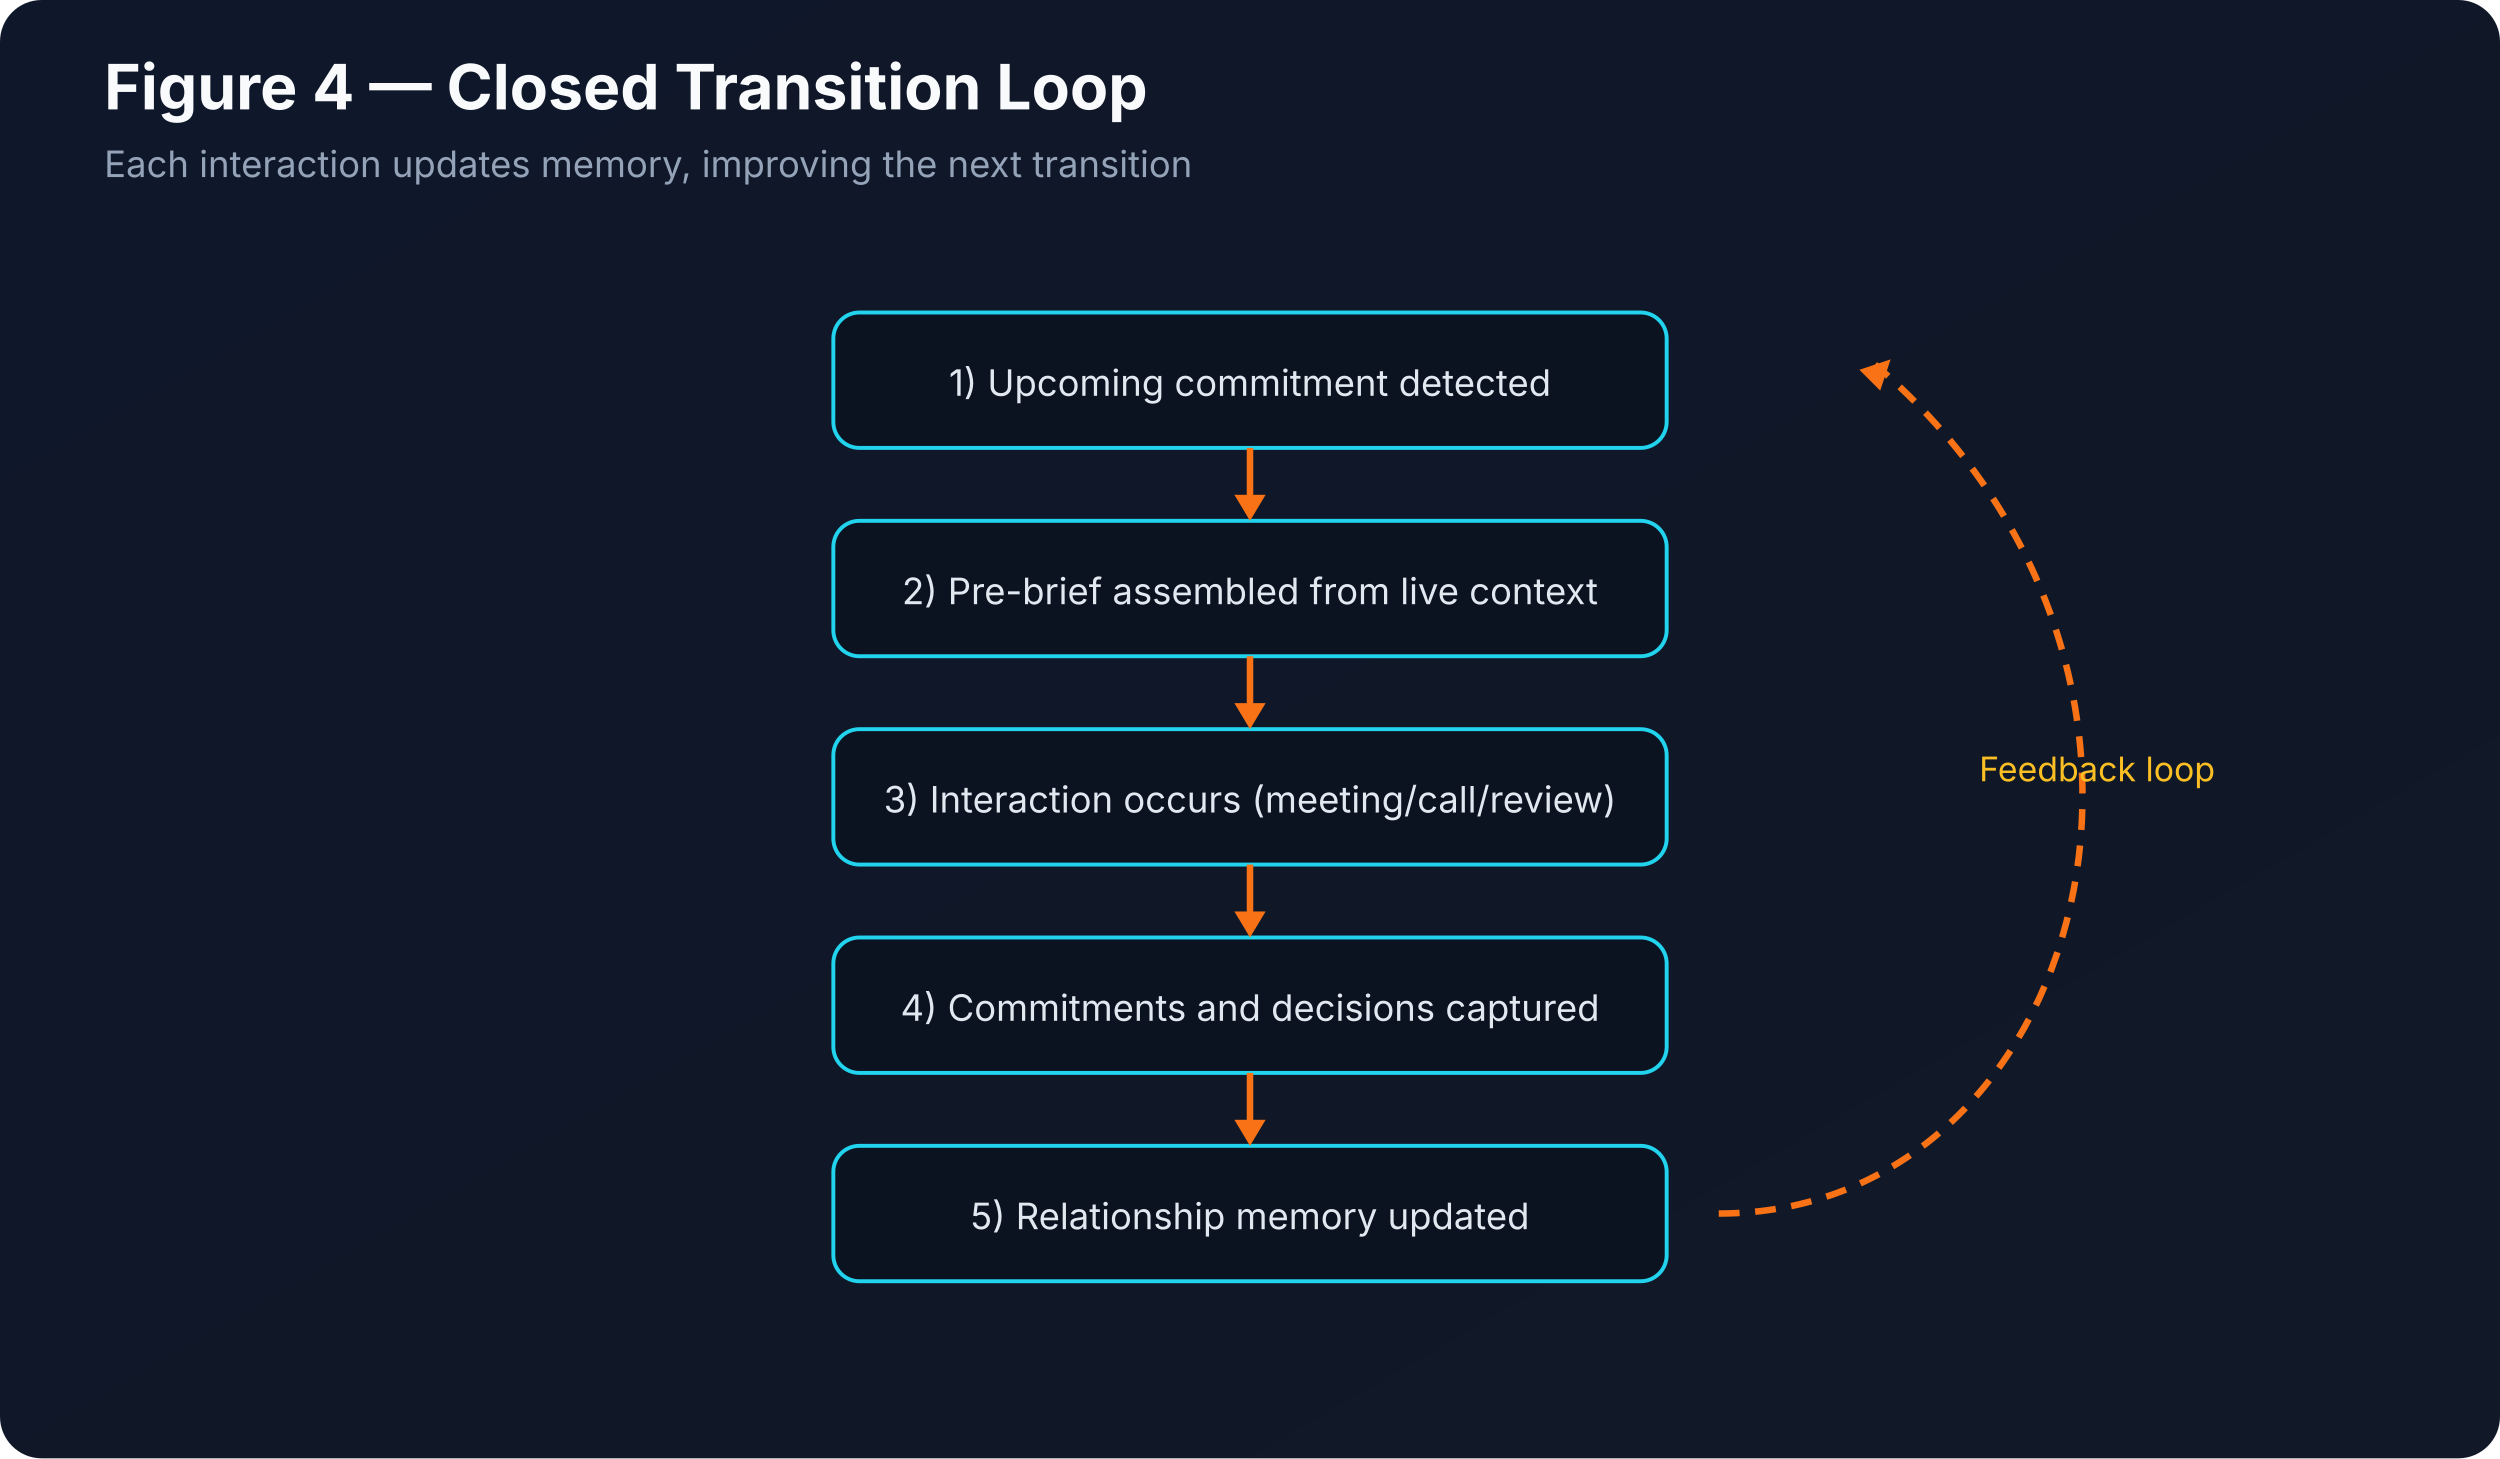
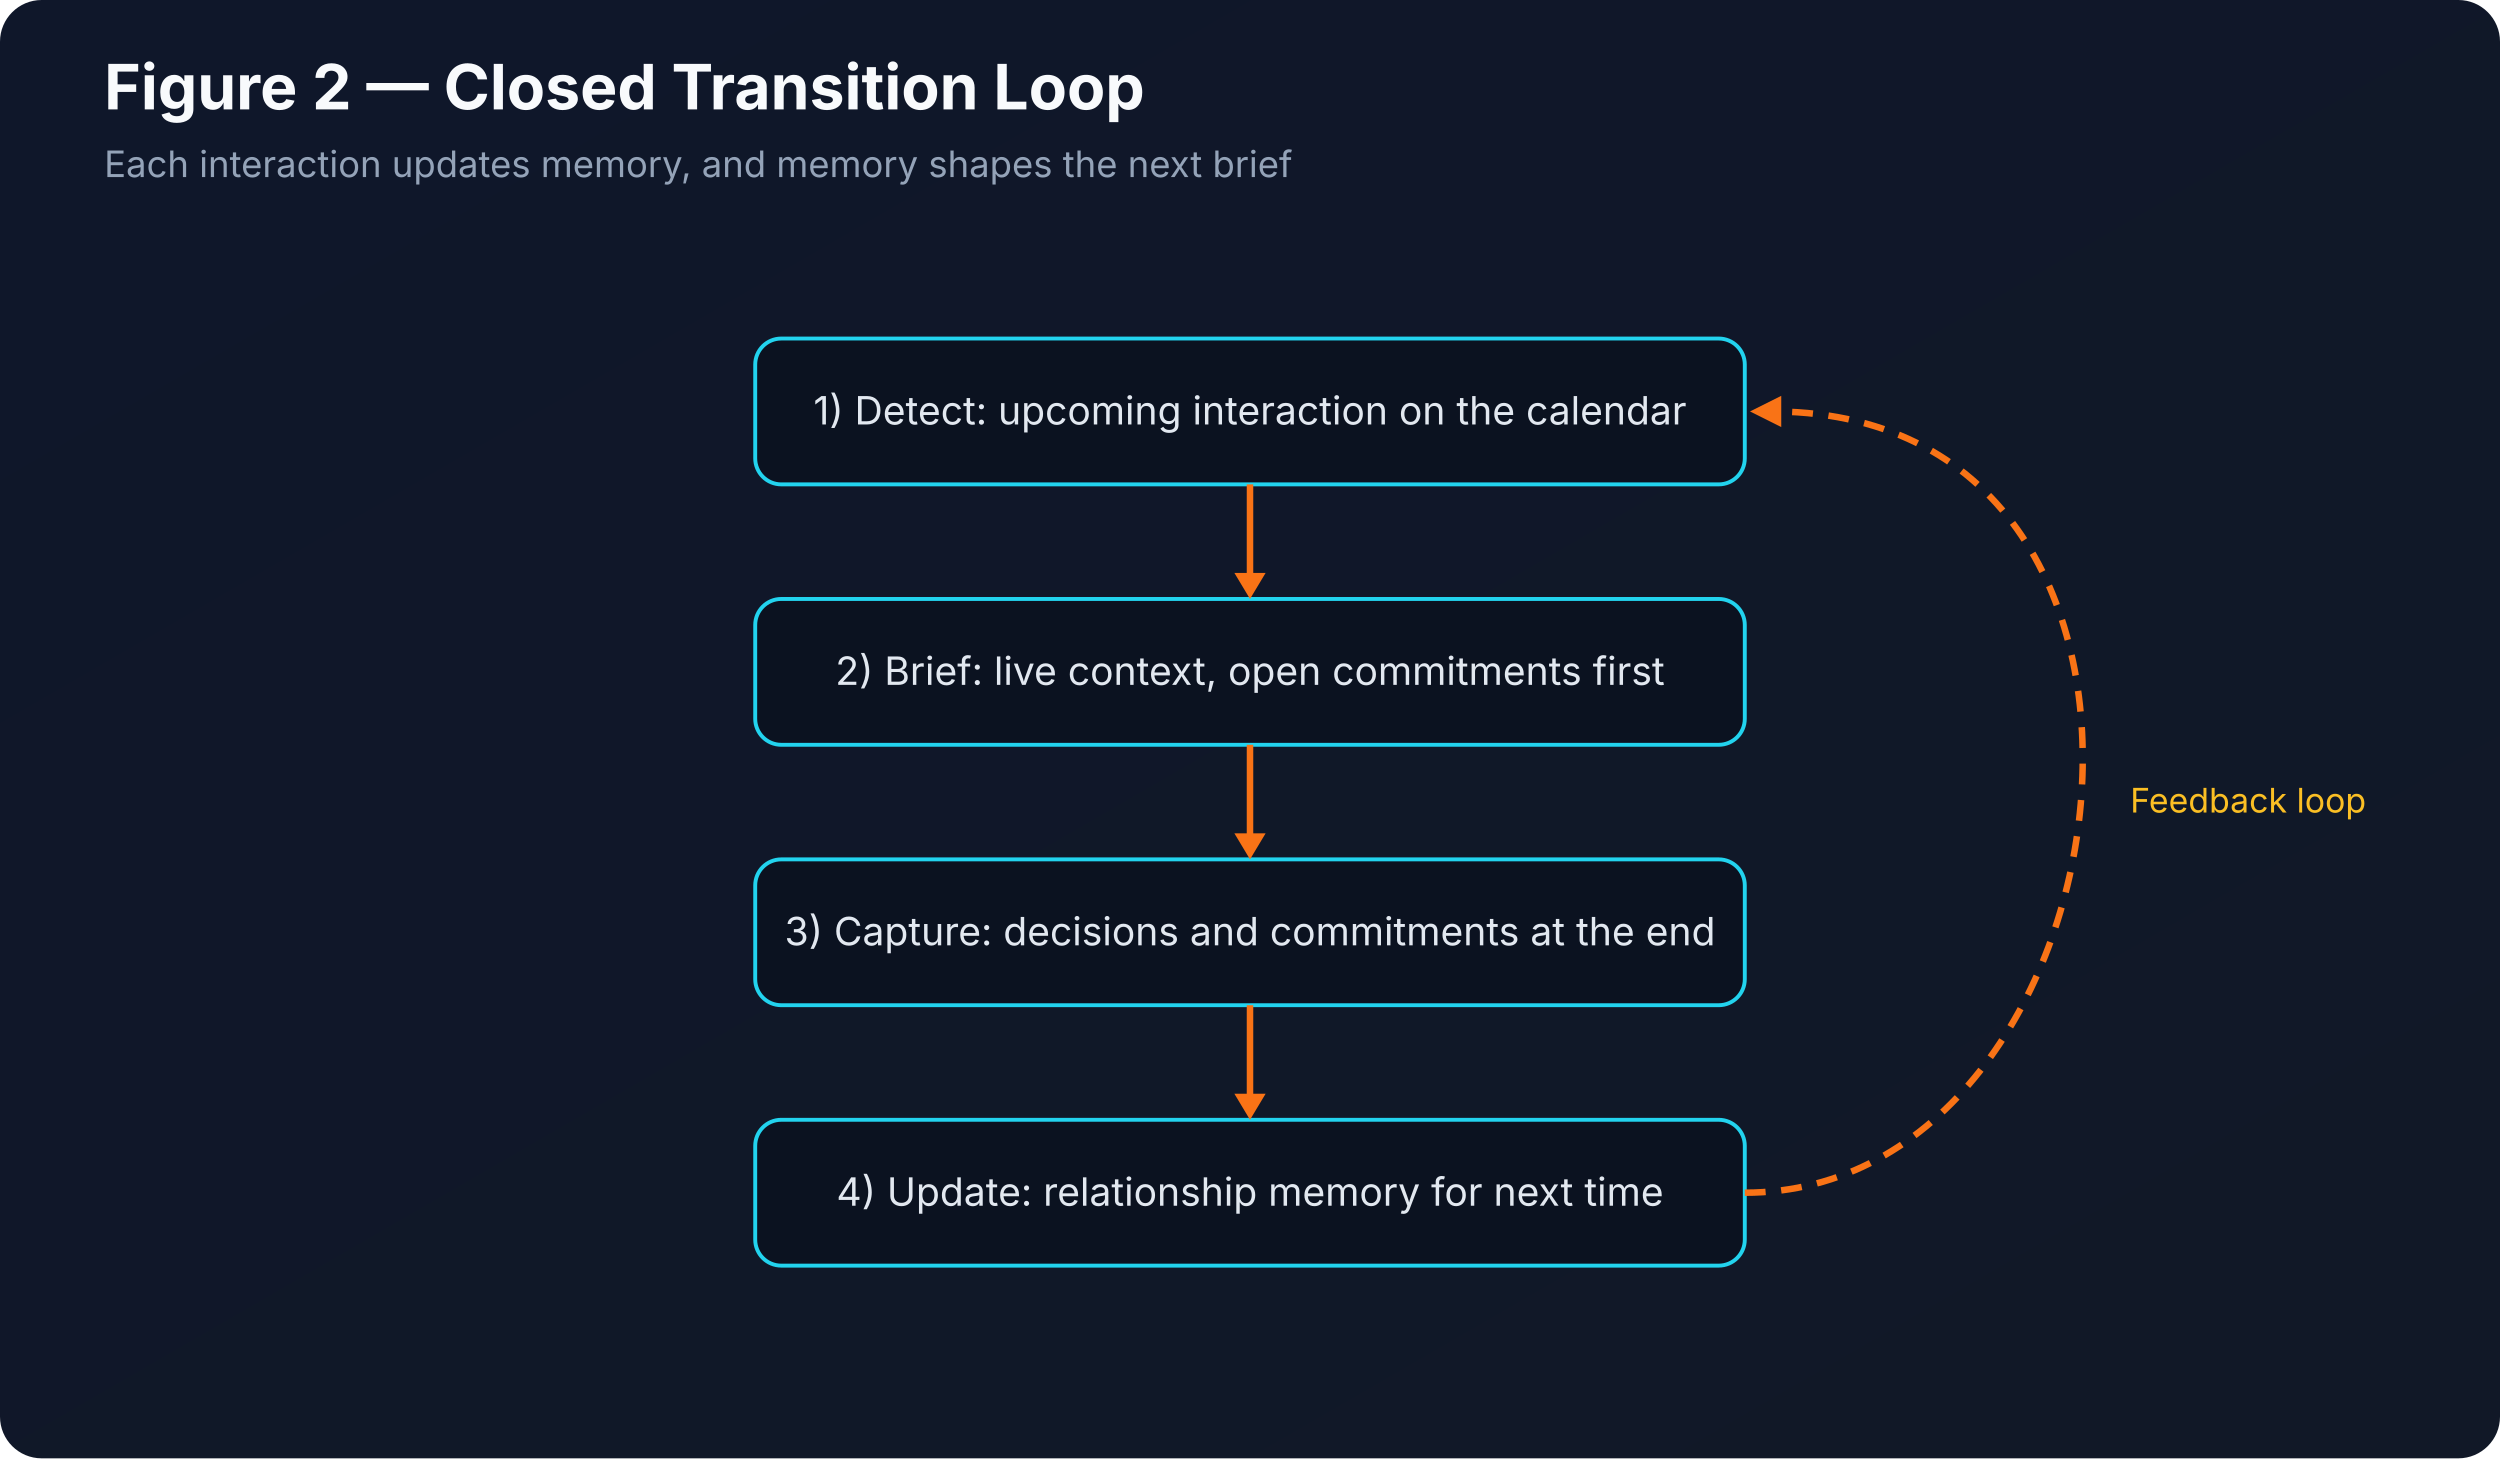
<svg xmlns="http://www.w3.org/2000/svg" width="960" height="560" viewBox="0 0 960 560" role="img" aria-labelledby="title desc">
  <defs>
    <linearGradient id="bg" x1="0" y1="0" x2="1" y2="1">
      <stop offset="0%" stop-color="#0f172a" />
      <stop offset="100%" stop-color="#111827" />
    </linearGradient>
  </defs>
  <rect x="0" y="0" width="960" height="560" fill="url(#bg)" rx="16" />
-   <text x="40" y="42" fill="#f8fafc" font-size="24" font-family="Inter, Arial, sans-serif" font-weight="700">Figure 4 — Closed Transition Loop</text>
-   <text x="40" y="68" fill="#94a3b8" font-size="14" font-family="Inter, Arial, sans-serif">Each interaction updates memory, improving the next transition</text>
-   <rect x="320" y="120" width="320" height="52" rx="10" fill="#0b1220" stroke="#22d3ee" stroke-width="1.5" />
-   <text x="480" y="152" text-anchor="middle" fill="#e2e8f0" font-size="14" font-family="Inter, Arial, sans-serif">1) Upcoming commitment detected</text>
-   <rect x="320" y="200" width="320" height="52" rx="10" fill="#0b1220" stroke="#22d3ee" stroke-width="1.5" />
-   <text x="480" y="232" text-anchor="middle" fill="#e2e8f0" font-size="14" font-family="Inter, Arial, sans-serif">2) Pre-brief assembled from live context</text>
-   <rect x="320" y="280" width="320" height="52" rx="10" fill="#0b1220" stroke="#22d3ee" stroke-width="1.5" />
-   <text x="480" y="312" text-anchor="middle" fill="#e2e8f0" font-size="14" font-family="Inter, Arial, sans-serif">3) Interaction occurs (meeting/call/review)</text>
-   <rect x="320" y="360" width="320" height="52" rx="10" fill="#0b1220" stroke="#22d3ee" stroke-width="1.5" />
-   <text x="480" y="392" text-anchor="middle" fill="#e2e8f0" font-size="14" font-family="Inter, Arial, sans-serif">4) Commitments and decisions captured</text>
-   <rect x="320" y="440" width="320" height="52" rx="10" fill="#0b1220" stroke="#22d3ee" stroke-width="1.5" />
-   <text x="480" y="472" text-anchor="middle" fill="#e2e8f0" font-size="14" font-family="Inter, Arial, sans-serif">5) Relationship memory updated</text>
-   <line x1="480" y1="172" x2="480" y2="194" stroke="#f97316" stroke-width="2.5" />
-   <polygon points="480,200 474,190 486,190" fill="#f97316" />
-   <line x1="480" y1="252" x2="480" y2="274" stroke="#f97316" stroke-width="2.5" />
-   <polygon points="480,280 474,270 486,270" fill="#f97316" />
-   <line x1="480" y1="332" x2="480" y2="354" stroke="#f97316" stroke-width="2.5" />
-   <polygon points="480,360 474,350 486,350" fill="#f97316" />
-   <line x1="480" y1="412" x2="480" y2="434" stroke="#f97316" stroke-width="2.5" />
-   <polygon points="480,440 474,430 486,430" fill="#f97316" />
-   <path d="M 660 466 C 800 466, 860 260, 720 140" fill="none" stroke="#f97316" stroke-width="2.5" stroke-dasharray="8 6" />
-   <polygon points="714,142 726,138 722,150" fill="#f97316" />
-   <text x="760" y="300" fill="#fbbf24" font-size="13" font-family="Inter, Arial, sans-serif">Feedback loop</text>
+   <text x="40" y="42" fill="#f8fafc" font-size="24" font-family="Inter, Arial, sans-serif" font-weight="700">Figure 2 — Closed Transition Loop</text>
+   <text x="40" y="68" fill="#94a3b8" font-size="14" font-family="Inter, Arial, sans-serif">Each interaction updates memory, and memory shapes the next brief</text>
+   <rect x="290" y="130" width="380" height="56" rx="10" fill="#0b1220" stroke="#22d3ee" stroke-width="1.5" />
+   <text x="480" y="163" text-anchor="middle" fill="#e2e8f0" font-size="15" font-family="Inter, Arial, sans-serif">1) Detect: upcoming interaction on the calendar</text>
+   <rect x="290" y="230" width="380" height="56" rx="10" fill="#0b1220" stroke="#22d3ee" stroke-width="1.5" />
+   <text x="480" y="263" text-anchor="middle" fill="#e2e8f0" font-size="15" font-family="Inter, Arial, sans-serif">2) Brief: live context, open commitments first</text>
+   <rect x="290" y="330" width="380" height="56" rx="10" fill="#0b1220" stroke="#22d3ee" stroke-width="1.5" />
+   <text x="480" y="363" text-anchor="middle" fill="#e2e8f0" font-size="15" font-family="Inter, Arial, sans-serif">3) Capture: decisions and commitments at the end</text>
+   <rect x="290" y="430" width="380" height="56" rx="10" fill="#0b1220" stroke="#22d3ee" stroke-width="1.5" />
+   <text x="480" y="463" text-anchor="middle" fill="#e2e8f0" font-size="15" font-family="Inter, Arial, sans-serif">4) Update: relationship memory for next time</text>
+   <line x1="480" y1="186" x2="480" y2="224" stroke="#f97316" stroke-width="2.5" />
+   <polygon points="480,230 474,220 486,220" fill="#f97316" />
+   <line x1="480" y1="286" x2="480" y2="324" stroke="#f97316" stroke-width="2.5" />
+   <polygon points="480,330 474,320 486,320" fill="#f97316" />
+   <line x1="480" y1="386" x2="480" y2="424" stroke="#f97316" stroke-width="2.5" />
+   <polygon points="480,430 474,420 486,420" fill="#f97316" />
+   <path d="M 670 458 C 820 458, 860 160, 682 158" fill="none" stroke="#f97316" stroke-width="2.5" stroke-dasharray="8 6" />
+   <polygon points="672,158 684,152 684,164" fill="#f97316" />
+   <text x="818" y="312" fill="#fbbf24" font-size="13" font-family="Inter, Arial, sans-serif">Feedback loop</text>
</svg>
